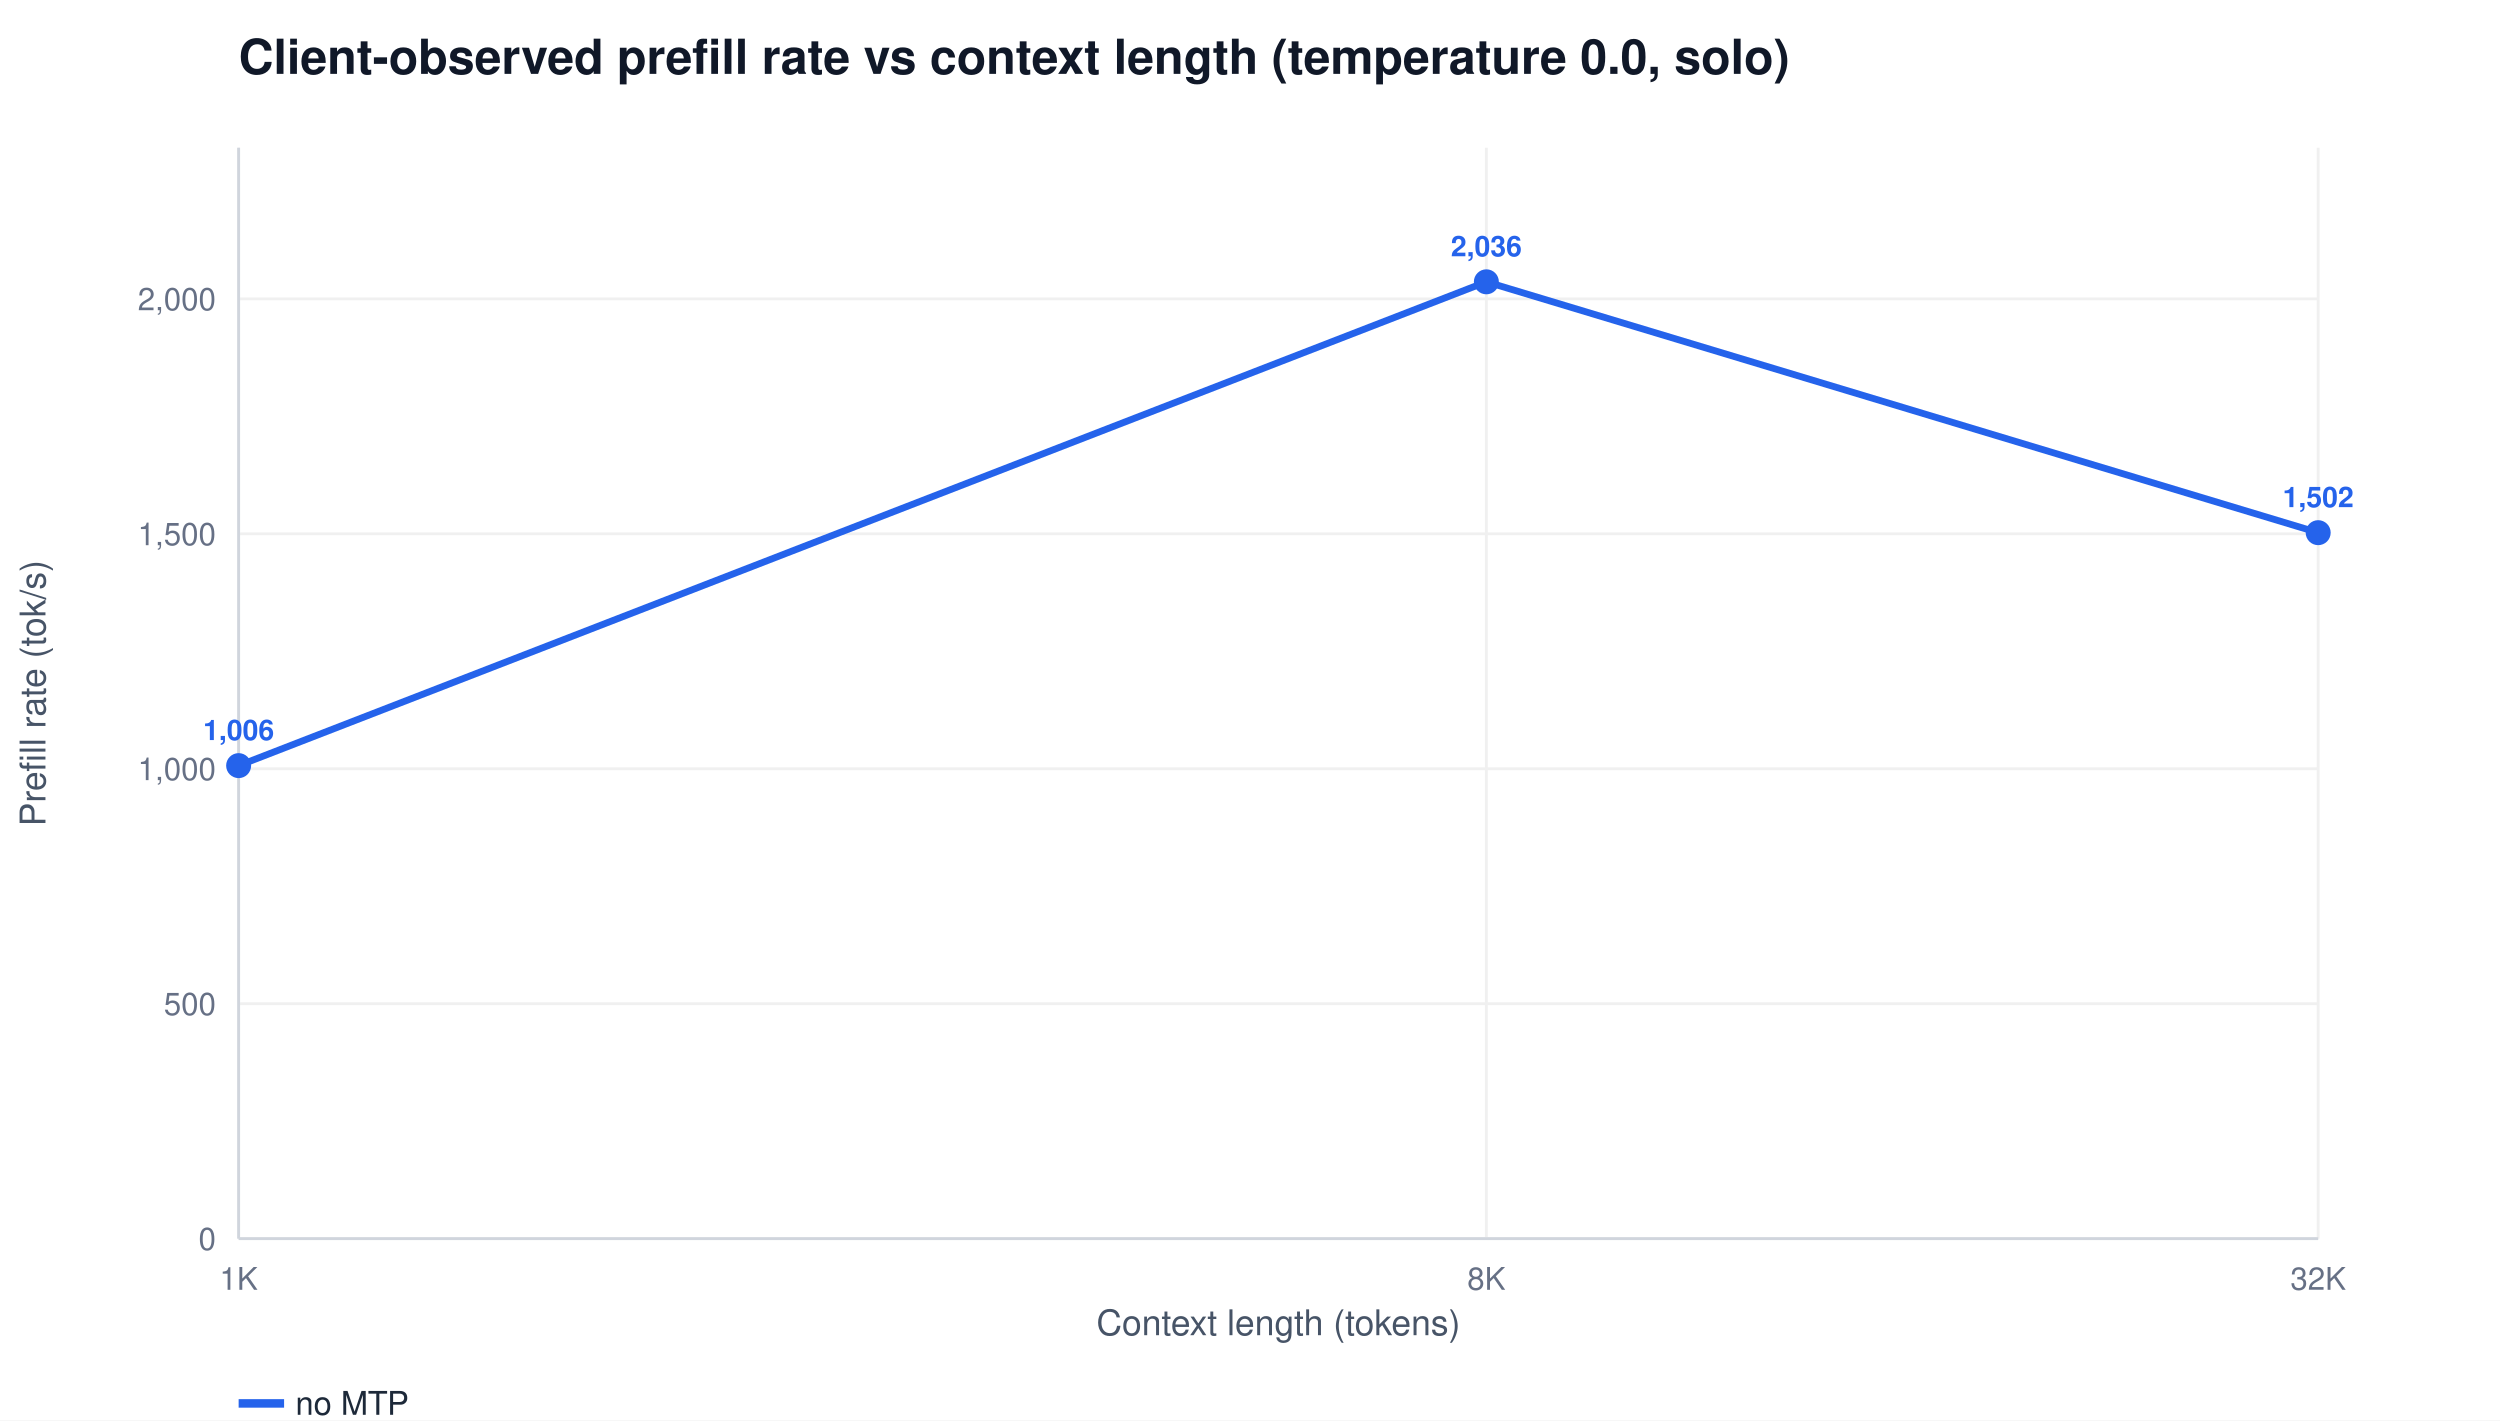
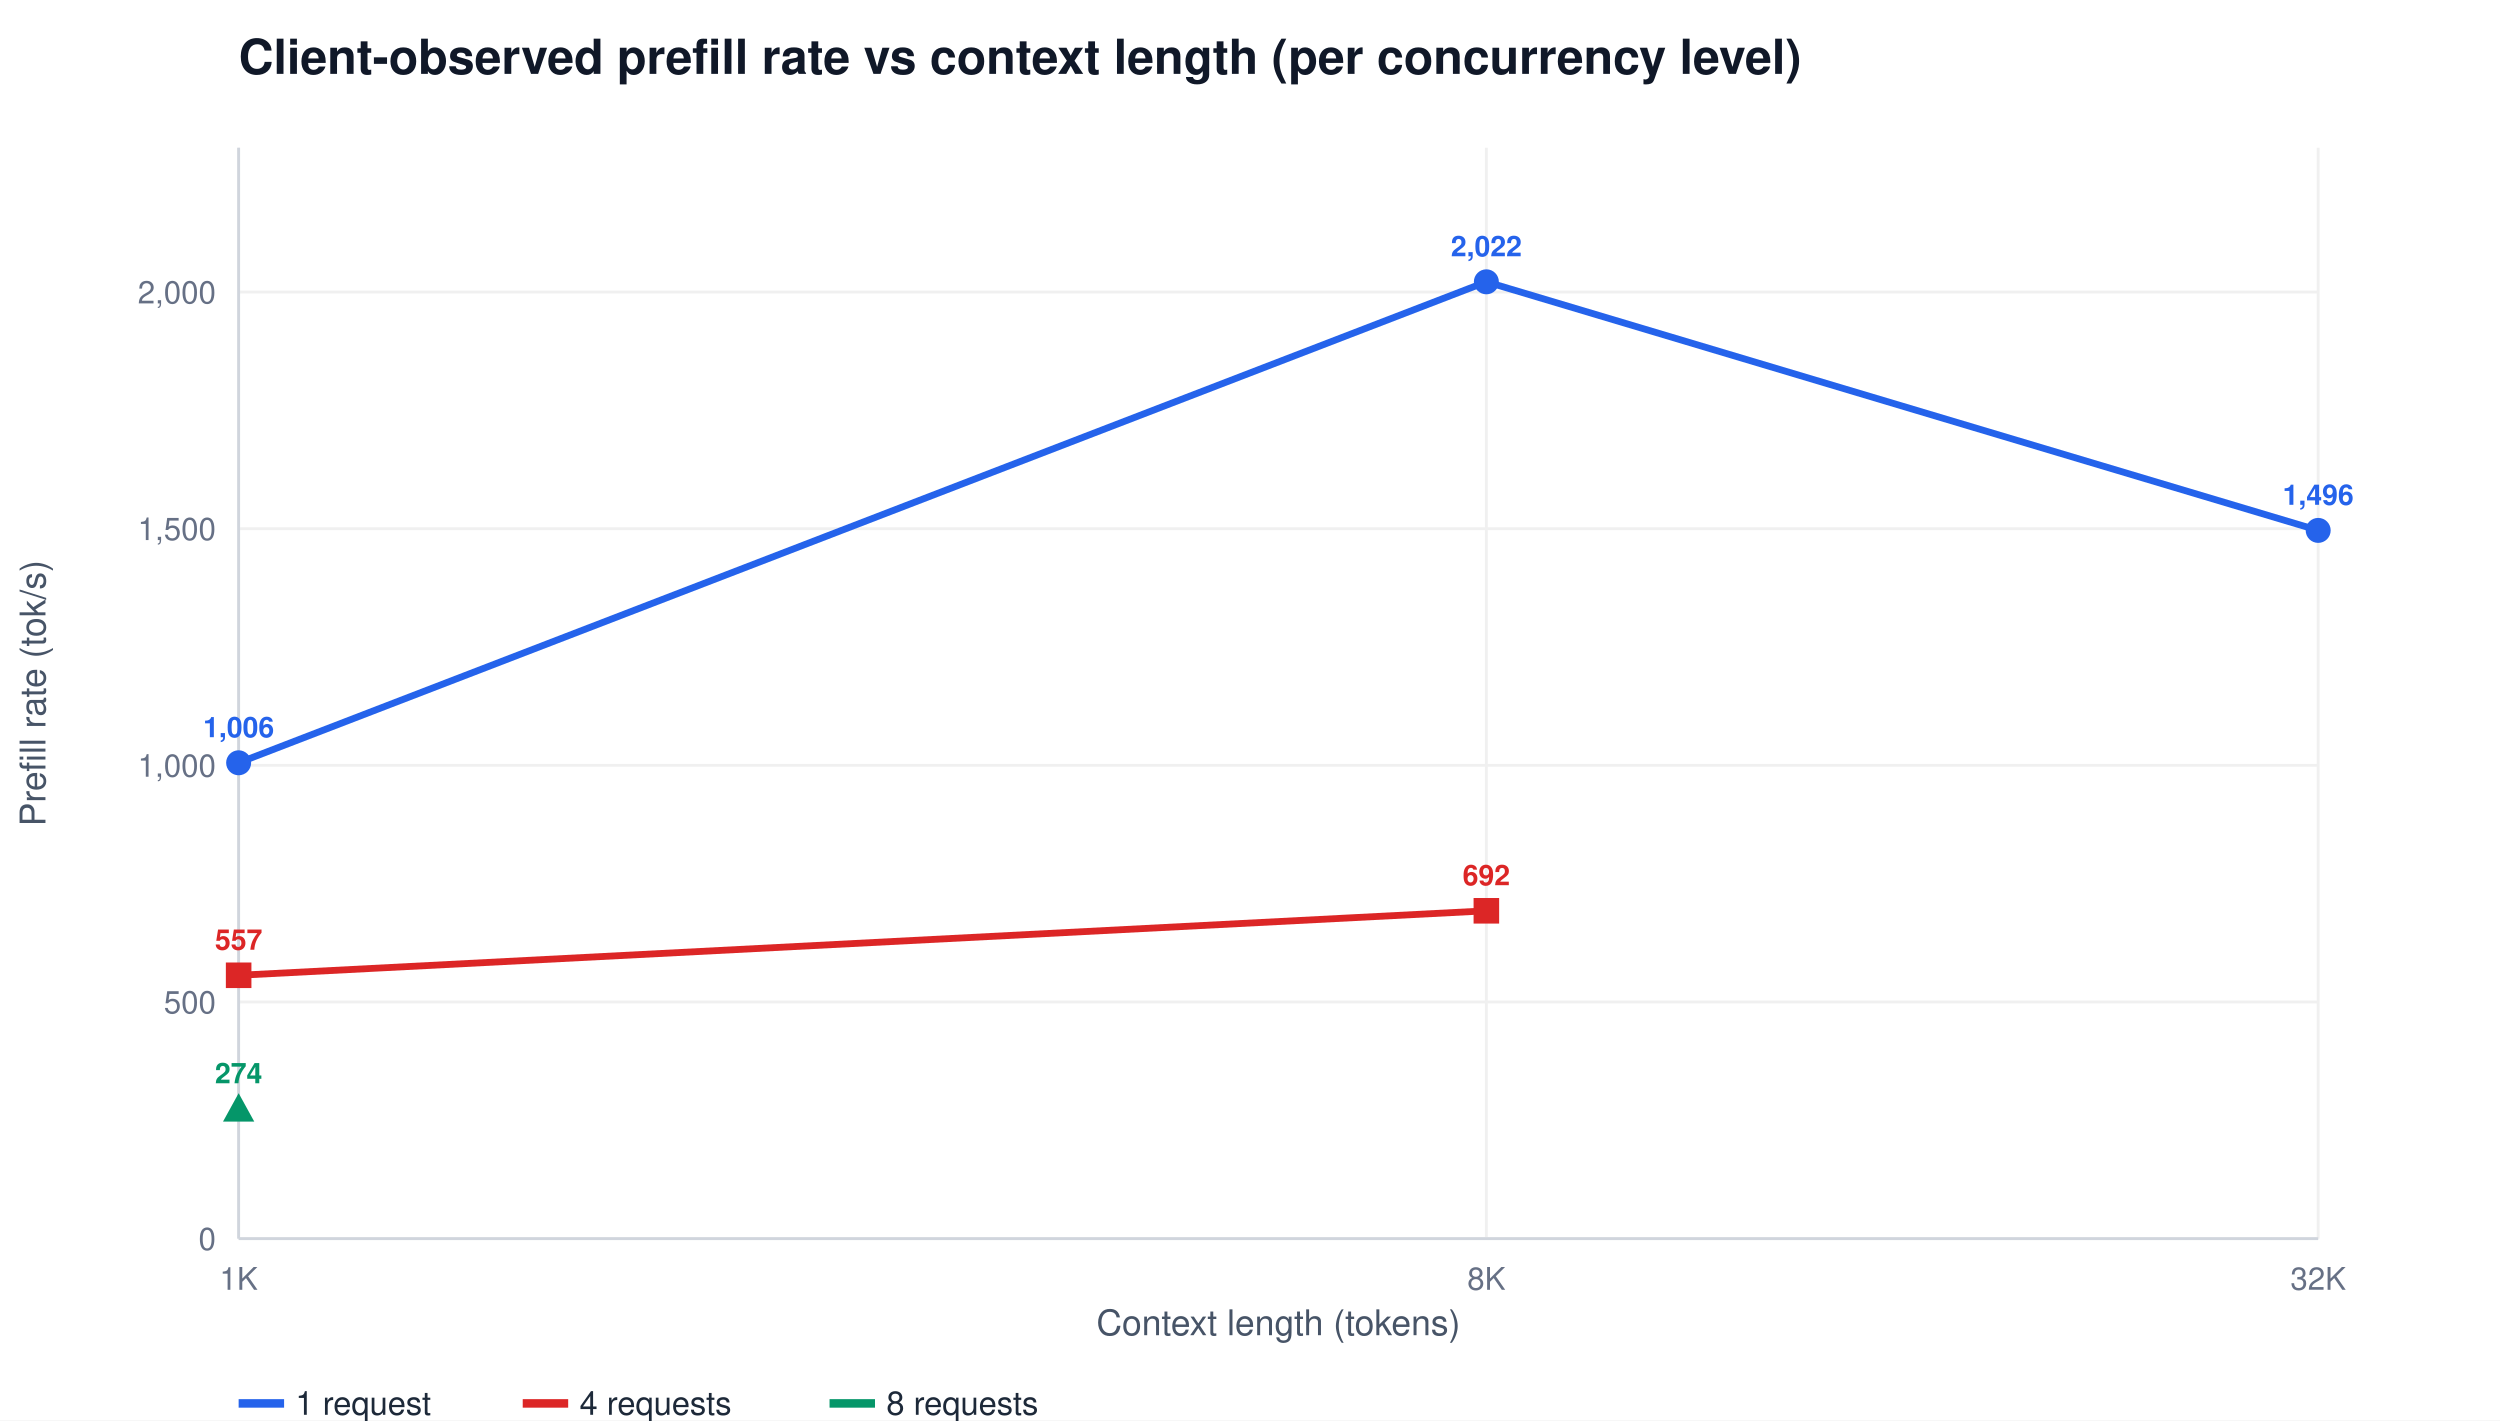
<svg xmlns="http://www.w3.org/2000/svg" width="880" height="500" viewBox="0 0 880 500" font-family="Segoe UI, Helvetica, Arial, sans-serif">
  <rect width="880" height="500" fill="#ffffff" />
-   <text x="84" y="26" font-size="17" font-weight="600" fill="#101828">Client-observed prefill rate vs context length (temperature 0.0, solo)</text>
+   <text x="84" y="26" font-size="17" font-weight="600" fill="#101828">Client-observed prefill rate vs context length (per concurrency level)</text>
  <line x1="84" y1="436.0" x2="816" y2="436.0" stroke="#f0f0f0" stroke-width="1" />
  <text x="76" y="440.0" font-size="11" fill="#667085" text-anchor="end">0</text>
-   <line x1="84" y1="353.3" x2="816" y2="353.3" stroke="#f0f0f0" stroke-width="1" />
-   <text x="76" y="357.3" font-size="11" fill="#667085" text-anchor="end">500</text>
-   <line x1="84" y1="270.6" x2="816" y2="270.6" stroke="#f0f0f0" stroke-width="1" />
-   <text x="76" y="274.6" font-size="11" fill="#667085" text-anchor="end">1,000</text>
-   <line x1="84" y1="187.9" x2="816" y2="187.9" stroke="#f0f0f0" stroke-width="1" />
-   <text x="76" y="191.9" font-size="11" fill="#667085" text-anchor="end">1,500</text>
-   <line x1="84" y1="105.2" x2="816" y2="105.2" stroke="#f0f0f0" stroke-width="1" />
-   <text x="76" y="109.2" font-size="11" fill="#667085" text-anchor="end">2,000</text>
+   <line x1="84" y1="352.7" x2="816" y2="352.7" stroke="#f0f0f0" stroke-width="1" />
+   <text x="76" y="356.7" font-size="11" fill="#667085" text-anchor="end">500</text>
+   <line x1="84" y1="269.4" x2="816" y2="269.4" stroke="#f0f0f0" stroke-width="1" />
+   <text x="76" y="273.4" font-size="11" fill="#667085" text-anchor="end">1,000</text>
+   <line x1="84" y1="186.1" x2="816" y2="186.1" stroke="#f0f0f0" stroke-width="1" />
+   <text x="76" y="190.1" font-size="11" fill="#667085" text-anchor="end">1,500</text>
+   <line x1="84" y1="102.8" x2="816" y2="102.8" stroke="#f0f0f0" stroke-width="1" />
+   <text x="76" y="106.8" font-size="11" fill="#667085" text-anchor="end">2,000</text>
  <line x1="84.0" y1="52" x2="84.0" y2="436" stroke="#f0f0f0" stroke-width="1" />
  <text x="84.0" y="454" font-size="11" fill="#667085" text-anchor="middle">1K</text>
  <line x1="523.2" y1="52" x2="523.2" y2="436" stroke="#f0f0f0" stroke-width="1" />
  <text x="523.2" y="454" font-size="11" fill="#667085" text-anchor="middle">8K</text>
  <line x1="816.0" y1="52" x2="816.0" y2="436" stroke="#f0f0f0" stroke-width="1" />
  <text x="816.0" y="454" font-size="11" fill="#667085" text-anchor="middle">32K</text>
  <line x1="84" y1="436" x2="816" y2="436" stroke="#d0d5dd" stroke-width="1" />
  <line x1="84" y1="52" x2="84" y2="436" stroke="#d0d5dd" stroke-width="1" />
-   <polyline points="84.0,269.5 523.2,99.2 816.0,187.5" fill="none" stroke="#2563eb" stroke-width="2.4" />
-   <circle cx="84.0" cy="269.5" r="4.4" fill="#2563eb" />
+   <polyline points="84.0,268.5 523.2,99.2 816.0,186.7" fill="none" stroke="#2563eb" stroke-width="2.4" />
+   <circle cx="84.0" cy="268.5" r="4.4" fill="#2563eb" />
  <circle cx="523.2" cy="99.2" r="4.4" fill="#2563eb" />
-   <circle cx="816.0" cy="187.5" r="4.4" fill="#2563eb" />
-   <text x="84.0" y="260.5" font-size="10" fill="#2563eb" text-anchor="middle" font-weight="600">1,006</text>
-   <text x="523.2" y="90.2" font-size="10" fill="#2563eb" text-anchor="middle" font-weight="600">2,036</text>
-   <text x="816.0" y="178.5" font-size="10" fill="#2563eb" text-anchor="middle" font-weight="600">1,502</text>
+   <circle cx="816.0" cy="186.7" r="4.4" fill="#2563eb" />
+   <polyline points="84.0,343.3 523.2,320.6" fill="none" stroke="#dc2626" stroke-width="2.4" />
+   <rect x="79.5" y="338.8" width="9" height="9" fill="#dc2626" />
+   <rect x="518.7" y="316.1" width="9" height="9" fill="#dc2626" />
+   <polygon points="84.0,384.8 78.5,394.8 89.5,394.8" fill="#059669" />
+   <text x="84.0" y="259.5" font-size="10" fill="#2563eb" text-anchor="middle" font-weight="600">1,006</text>
+   <text x="84.0" y="334.3" font-size="10" fill="#dc2626" text-anchor="middle" font-weight="600">557</text>
+   <text x="84.0" y="381.3" font-size="10" fill="#059669" text-anchor="middle" font-weight="600">274</text>
+   <text x="523.2" y="90.2" font-size="10" fill="#2563eb" text-anchor="middle" font-weight="600">2,022</text>
+   <text x="523.2" y="311.6" font-size="10" fill="#dc2626" text-anchor="middle" font-weight="600">692</text>
+   <text x="816.0" y="177.7" font-size="10" fill="#2563eb" text-anchor="middle" font-weight="600">1,496</text>
  <line x1="84" y1="494" x2="100" y2="494" stroke="#2563eb" stroke-width="3" />
-   <text x="104" y="498" font-size="11.5" fill="#1d2939">no MTP</text>
+   <text x="104" y="498" font-size="11.5" fill="#1d2939">1 request</text>
+   <line x1="184" y1="494" x2="200" y2="494" stroke="#dc2626" stroke-width="3" />
+   <text x="204" y="498" font-size="11.5" fill="#1d2939">4 requests</text>
+   <line x1="292" y1="494" x2="308" y2="494" stroke="#059669" stroke-width="3" />
+   <text x="312" y="498" font-size="11.5" fill="#1d2939">8 requests</text>
  <text x="450" y="470" font-size="12.5" fill="#475467" text-anchor="middle">Context length (tokens)</text>
  <text x="16" y="244" font-size="12.5" fill="#475467" text-anchor="middle" transform="rotate(-90 16 244)">Prefill rate (tok/s)</text>
</svg>
